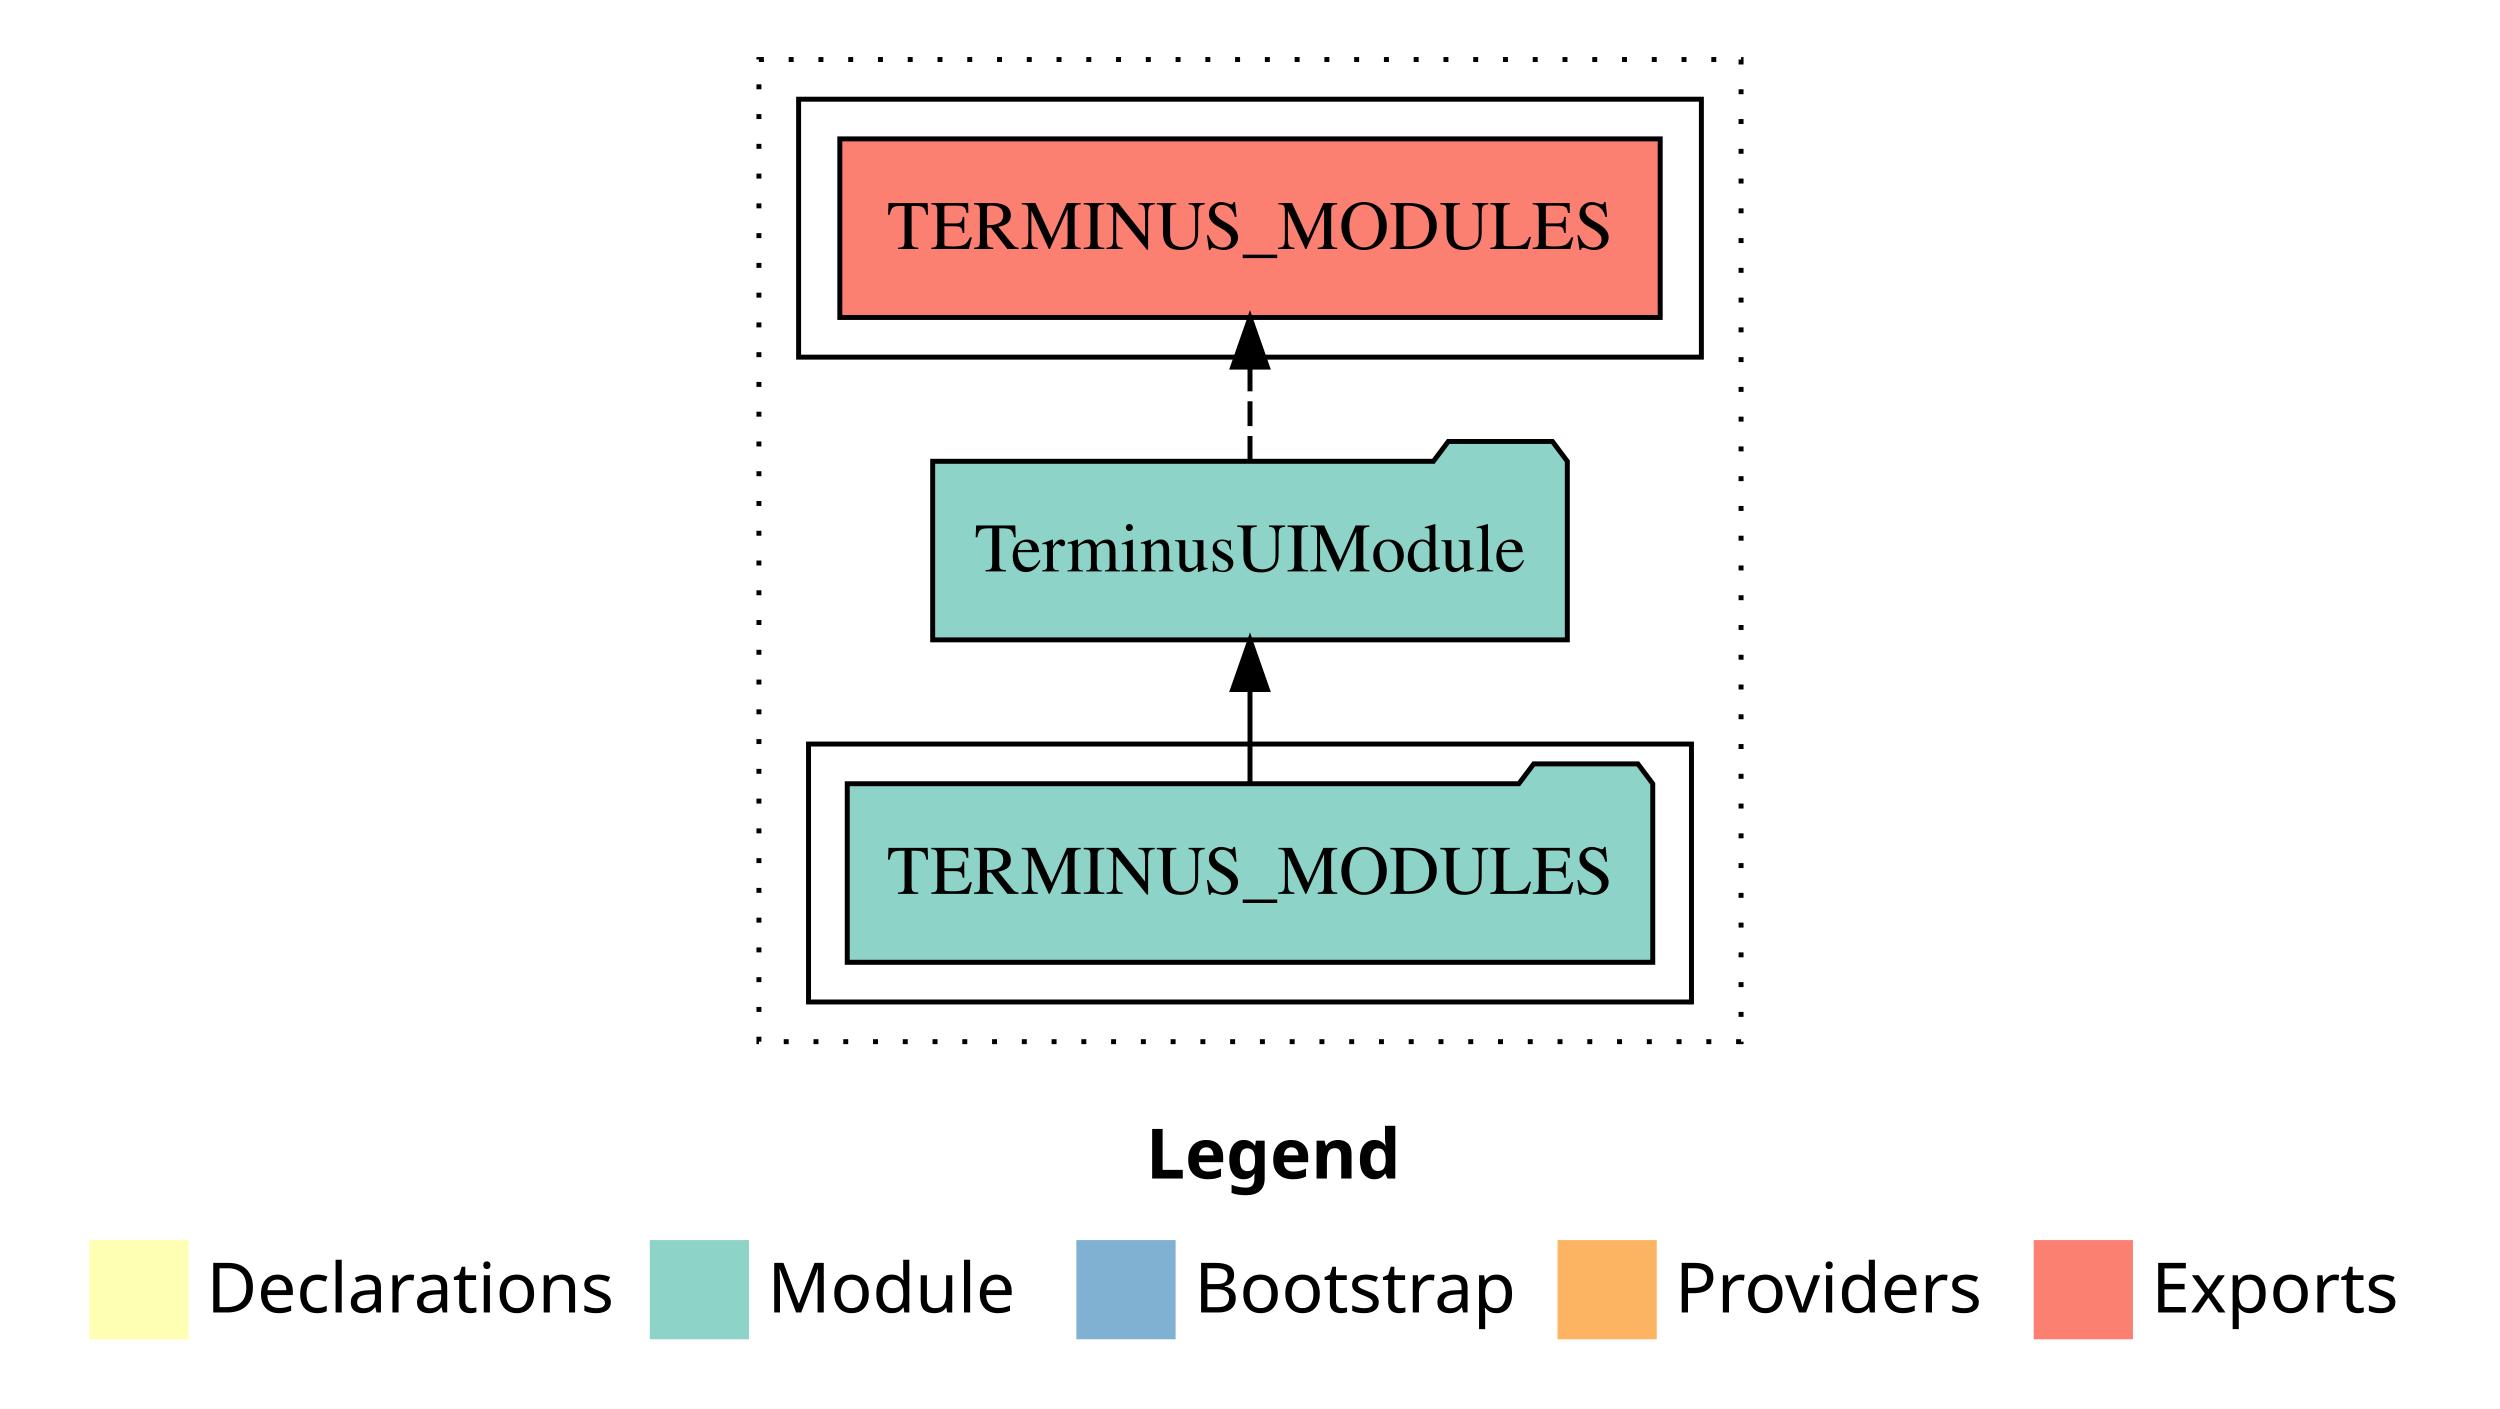
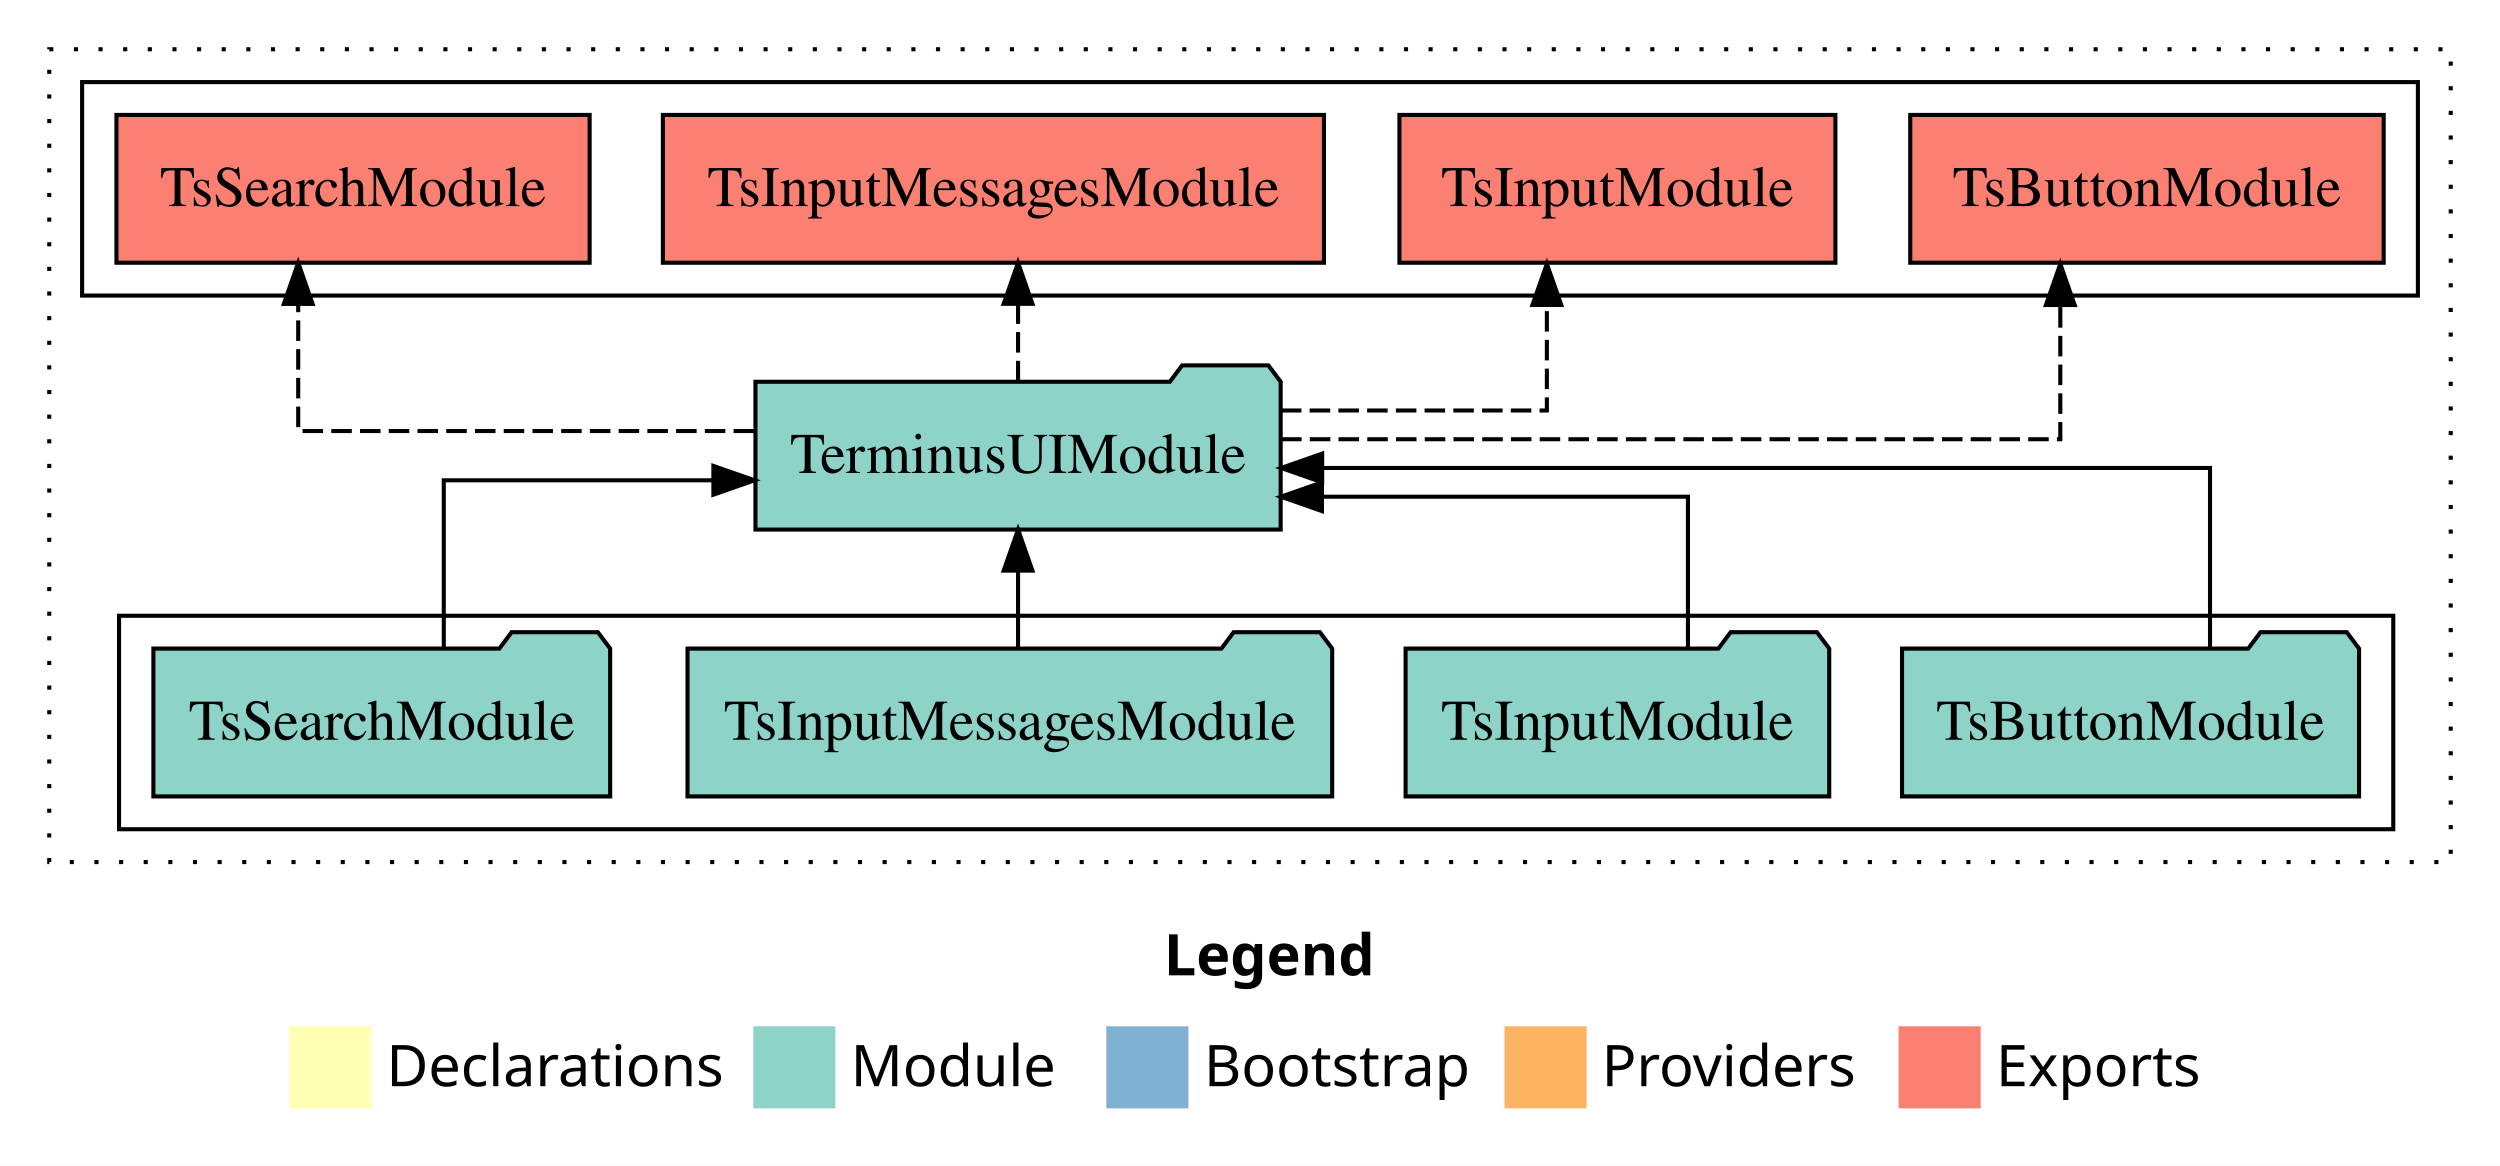
- <svg xmlns="http://www.w3.org/2000/svg" width="504pt" height="284pt" viewBox="0.00 0.00 504.00 284.00">
+ <svg xmlns="http://www.w3.org/2000/svg" width="609pt" height="284pt" viewBox="0.00 0.00 609.00 284.00">
  <g id="graph0" class="graph" transform="scale(1 1) rotate(0) translate(4 280)">
-     <polygon fill="#ffffff" stroke="transparent" points="-4,4 -4,-280 500,-280 500,4 -4,4" />
-     <text text-anchor="start" x="227.009" y="-42.4" font-family="sans-serif" font-weight="bold" font-size="14.00" fill="#000000">Legend</text>
-     <polygon fill="#ffffb3" stroke="transparent" points="14,-10 14,-30 34,-30 34,-10 14,-10" />
-     <text text-anchor="start" x="37.629" y="-15.4" font-family="sans-serif" font-size="14.00" fill="#000000">  Declarations</text>
-     <polygon fill="#8dd3c7" stroke="transparent" points="127,-10 127,-30 147,-30 147,-10 127,-10" />
-     <text text-anchor="start" x="150.725" y="-15.4" font-family="sans-serif" font-size="14.00" fill="#000000">  Module</text>
-     <polygon fill="#80b1d3" stroke="transparent" points="213,-10 213,-30 233,-30 233,-10 213,-10" />
-     <text text-anchor="start" x="236.781" y="-15.4" font-family="sans-serif" font-size="14.00" fill="#000000">  Bootstrap</text>
-     <polygon fill="#fdb462" stroke="transparent" points="310,-10 310,-30 330,-30 330,-10 310,-10" />
-     <text text-anchor="start" x="333.673" y="-15.4" font-family="sans-serif" font-size="14.00" fill="#000000">  Providers</text>
-     <polygon fill="#fb8072" stroke="transparent" points="406,-10 406,-30 426,-30 426,-10 406,-10" />
-     <text text-anchor="start" x="429.726" y="-15.4" font-family="sans-serif" font-size="14.00" fill="#000000">  Exports</text>
+     <polygon fill="#ffffff" stroke="transparent" points="-4,4 -4,-280 605,-280 605,4 -4,4" />
+     <text text-anchor="start" x="279.509" y="-42.4" font-family="sans-serif" font-weight="bold" font-size="14.00" fill="#000000">Legend</text>
+     <polygon fill="#ffffb3" stroke="transparent" points="66.5,-10 66.5,-30 86.5,-30 86.5,-10 66.5,-10" />
+     <text text-anchor="start" x="90.129" y="-15.4" font-family="sans-serif" font-size="14.00" fill="#000000">  Declarations</text>
+     <polygon fill="#8dd3c7" stroke="transparent" points="179.5,-10 179.5,-30 199.5,-30 199.5,-10 179.5,-10" />
+     <text text-anchor="start" x="203.225" y="-15.4" font-family="sans-serif" font-size="14.00" fill="#000000">  Module</text>
+     <polygon fill="#80b1d3" stroke="transparent" points="265.5,-10 265.5,-30 285.5,-30 285.5,-10 265.5,-10" />
+     <text text-anchor="start" x="289.281" y="-15.4" font-family="sans-serif" font-size="14.00" fill="#000000">  Bootstrap</text>
+     <polygon fill="#fdb462" stroke="transparent" points="362.5,-10 362.5,-30 382.5,-30 382.5,-10 362.5,-10" />
+     <text text-anchor="start" x="386.173" y="-15.4" font-family="sans-serif" font-size="14.00" fill="#000000">  Providers</text>
+     <polygon fill="#fb8072" stroke="transparent" points="458.5,-10 458.5,-30 478.5,-30 478.5,-10 458.5,-10" />
+     <text text-anchor="start" x="482.226" y="-15.4" font-family="sans-serif" font-size="14.00" fill="#000000">  Exports</text>
    <g id="clust1" class="cluster">
-       <polygon fill="none" stroke="#000000" stroke-dasharray="1,5" points="149,-70 149,-268 347,-268 347,-70 149,-70" />
+       <polygon fill="none" stroke="#000000" stroke-dasharray="1,5" points="8,-70 8,-268 593,-268 593,-70 8,-70" />
    </g>
    <g id="clust3" class="cluster">
-       <polygon fill="none" stroke="#000000" points="159,-78 159,-130 337,-130 337,-78 159,-78" />
+       <polygon fill="none" stroke="#000000" points="25,-78 25,-130 579,-130 579,-78 25,-78" />
    </g>
    <g id="clust4" class="cluster">
-       <polygon fill="none" stroke="#000000" points="157,-208 157,-260 339,-260 339,-208 157,-208" />
+       <polygon fill="none" stroke="#000000" points="16,-208 16,-260 585,-260 585,-208 16,-208" />
    </g>
    <g id="node1" class="node">
-       <polygon fill="#8dd3c7" stroke="#000000" points="329.195,-122 326.195,-126 305.195,-126 302.195,-122 166.805,-122 166.805,-86 329.195,-86 329.195,-122" />
-       <text text-anchor="middle" x="248" y="-99.8" font-family="Times,serif" font-size="14.00" fill="#000000">TERMINUS_MODULES</text>
+       <polygon fill="#8dd3c7" stroke="#000000" points="570.665,-122 567.665,-126 546.665,-126 543.665,-122 459.335,-122 459.335,-86 570.665,-86 570.665,-122" />
+       <text text-anchor="middle" x="515" y="-99.8" font-family="Times,serif" font-size="14.00" fill="#000000">TsButtonModule</text>
+     </g>
+     <g id="node5" class="node">
+       <polygon fill="#8dd3c7" stroke="#000000" points="307.971,-187 304.971,-191 283.971,-191 280.971,-187 180.029,-187 180.029,-151 307.971,-151 307.971,-187" />
+       <text text-anchor="middle" x="244" y="-164.8" font-family="Times,serif" font-size="14.00" fill="#000000">TerminusUIModule</text>
+     </g>
+     <g id="edge1" class="edge">
+       <path fill="none" stroke="#000000" d="M534.361,-122.267C534.361,-140.555 534.361,-166 534.361,-166 534.361,-166 318.08,-166 318.08,-166" />
+       <polygon fill="#000000" stroke="#000000" points="318.08,-162.5 308.08,-166 318.08,-169.5 318.08,-162.5" />
    </g>
    <g id="node2" class="node">
-       <polygon fill="#8dd3c7" stroke="#000000" points="311.971,-187 308.971,-191 287.971,-191 284.971,-187 184.029,-187 184.029,-151 311.971,-151 311.971,-187" />
-       <text text-anchor="middle" x="248" y="-164.8" font-family="Times,serif" font-size="14.00" fill="#000000">TerminusUIModule</text>
+       <polygon fill="#8dd3c7" stroke="#000000" points="441.598,-122 438.598,-126 417.598,-126 414.598,-122 338.402,-122 338.402,-86 441.598,-86 441.598,-122" />
+       <text text-anchor="middle" x="390" y="-99.8" font-family="Times,serif" font-size="14.00" fill="#000000">TsInputModule</text>
    </g>
-     <g id="edge1" class="edge">
-       <path fill="none" stroke="#000000" d="M248,-122.106C248,-122.106 248,-140.991 248,-140.991" />
-       <polygon fill="#000000" stroke="#000000" points="244.5,-140.991 248,-150.991 251.5,-140.991 244.5,-140.991" />
+     <g id="edge2" class="edge">
+       <path fill="none" stroke="#000000" d="M407.183,-122.009C407.183,-138.049 407.183,-159 407.183,-159 407.183,-159 318.026,-159 318.026,-159" />
+       <polygon fill="#000000" stroke="#000000" points="318.026,-155.5 308.026,-159 318.026,-162.5 318.026,-155.5" />
    </g>
    <g id="node3" class="node">
-       <polygon fill="#fb8072" stroke="#000000" points="330.695,-252 165.305,-252 165.305,-216 330.695,-216 330.695,-252" />
-       <text text-anchor="middle" x="248" y="-229.8" font-family="Times,serif" font-size="14.00" fill="#000000">TERMINUS_MODULES </text>
+       <polygon fill="#8dd3c7" stroke="#000000" points="320.521,-122 317.521,-126 296.521,-126 293.521,-122 163.479,-122 163.479,-86 320.521,-86 320.521,-122" />
+       <text text-anchor="middle" x="242" y="-99.8" font-family="Times,serif" font-size="14.00" fill="#000000">TsInputMessagesModule</text>
    </g>
-     <g id="edge2" class="edge">
-       <path fill="none" stroke="#000000" stroke-dasharray="5,2" d="M248,-187.106C248,-187.106 248,-205.991 248,-205.991" />
-       <polygon fill="#000000" stroke="#000000" points="244.5,-205.991 248,-215.991 251.5,-205.991 244.5,-205.991" />
+     <g id="edge3" class="edge">
+       <path fill="none" stroke="#000000" d="M244,-122.106C244,-122.106 244,-140.991 244,-140.991" />
+       <polygon fill="#000000" stroke="#000000" points="240.5,-140.991 244,-150.991 247.5,-140.991 240.5,-140.991" />
+     </g>
+     <g id="node4" class="node">
+       <polygon fill="#8dd3c7" stroke="#000000" points="144.635,-122 141.635,-126 120.635,-126 117.635,-122 33.365,-122 33.365,-86 144.635,-86 144.635,-122" />
+       <text text-anchor="middle" x="89" y="-99.8" font-family="Times,serif" font-size="14.00" fill="#000000">TsSearchModule</text>
+     </g>
+     <g id="edge4" class="edge">
+       <path fill="none" stroke="#000000" d="M104.106,-122.022C104.106,-139.373 104.106,-163 104.106,-163 104.106,-163 169.785,-163 169.785,-163" />
+       <polygon fill="#000000" stroke="#000000" points="169.785,-166.5 179.785,-163 169.785,-159.5 169.785,-166.5" />
+     </g>
+     <g id="node6" class="node">
+       <polygon fill="#fb8072" stroke="#000000" points="576.665,-252 461.335,-252 461.335,-216 576.665,-216 576.665,-252" />
+       <text text-anchor="middle" x="519" y="-229.8" font-family="Times,serif" font-size="14.00" fill="#000000">TsButtonModule </text>
+     </g>
+     <g id="edge5" class="edge">
+       <path fill="none" stroke="#000000" stroke-dasharray="5,2" d="M308.067,-173C383.279,-173 497.889,-173 497.889,-173 497.889,-173 497.889,-205.698 497.889,-205.698" />
+       <polygon fill="#000000" stroke="#000000" points="494.389,-205.698 497.889,-215.698 501.389,-205.698 494.389,-205.698" />
+     </g>
+     <g id="node7" class="node">
+       <polygon fill="#fb8072" stroke="#000000" points="443.099,-252 336.901,-252 336.901,-216 443.099,-216 443.099,-252" />
+       <text text-anchor="middle" x="390" y="-229.8" font-family="Times,serif" font-size="14.00" fill="#000000">TsInputModule </text>
+     </g>
+     <g id="edge6" class="edge">
+       <path fill="none" stroke="#000000" stroke-dasharray="5,2" d="M308.031,-180C340.361,-180 372.817,-180 372.817,-180 372.817,-180 372.817,-205.718 372.817,-205.718" />
+       <polygon fill="#000000" stroke="#000000" points="369.317,-205.718 372.817,-215.718 376.317,-205.718 369.317,-205.718" />
+     </g>
+     <g id="node8" class="node">
+       <polygon fill="#fb8072" stroke="#000000" points="318.52,-252 157.48,-252 157.48,-216 318.52,-216 318.52,-252" />
+       <text text-anchor="middle" x="238" y="-229.8" font-family="Times,serif" font-size="14.00" fill="#000000">TsInputMessagesModule </text>
+     </g>
+     <g id="edge7" class="edge">
+       <path fill="none" stroke="#000000" stroke-dasharray="5,2" d="M244,-187.106C244,-187.106 244,-205.991 244,-205.991" />
+       <polygon fill="#000000" stroke="#000000" points="240.5,-205.991 244,-215.991 247.5,-205.991 240.5,-205.991" />
+     </g>
+     <g id="node9" class="node">
+       <polygon fill="#fb8072" stroke="#000000" points="139.634,-252 24.366,-252 24.366,-216 139.634,-216 139.634,-252" />
+       <text text-anchor="middle" x="82" y="-229.8" font-family="Times,serif" font-size="14.00" fill="#000000">TsSearchModule </text>
+     </g>
+     <g id="edge8" class="edge">
+       <path fill="none" stroke="#000000" stroke-dasharray="5,2" d="M179.7,-175C129.653,-175 68.644,-175 68.644,-175 68.644,-175 68.644,-205.977 68.644,-205.977" />
+       <polygon fill="#000000" stroke="#000000" points="65.144,-205.977 68.644,-215.977 72.144,-205.977 65.144,-205.977" />
    </g>
  </g>
</svg>
